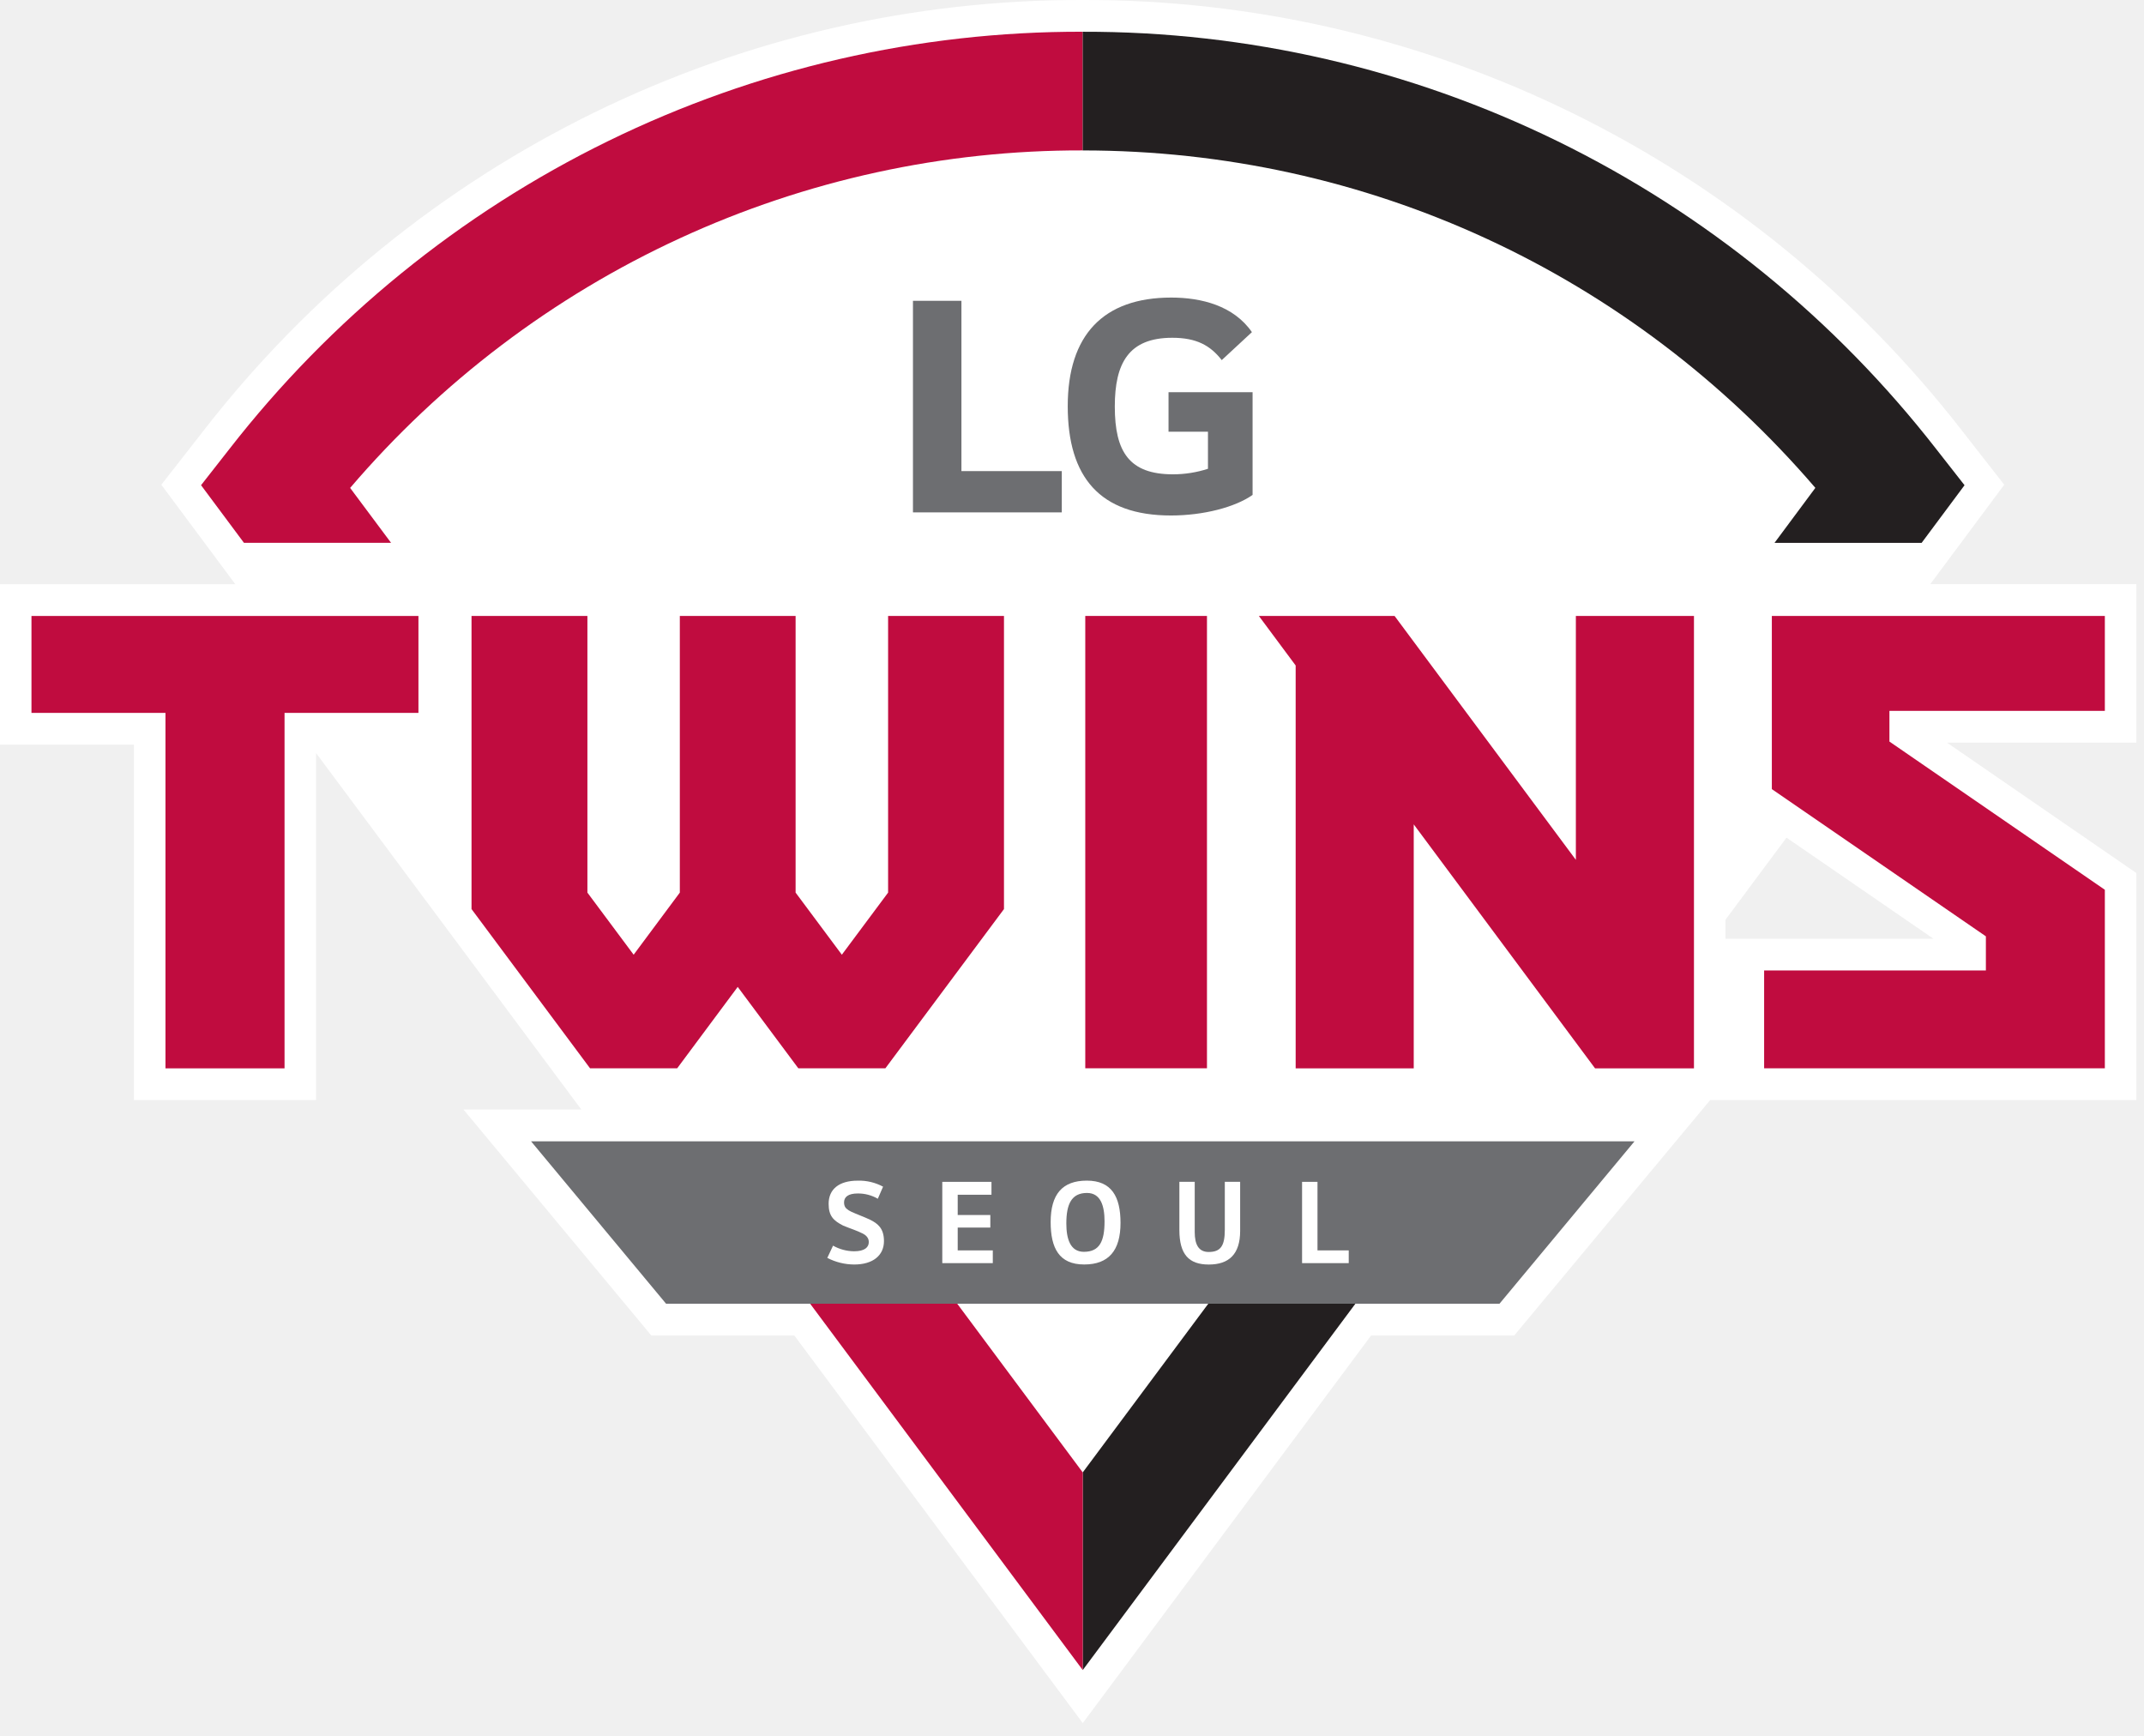
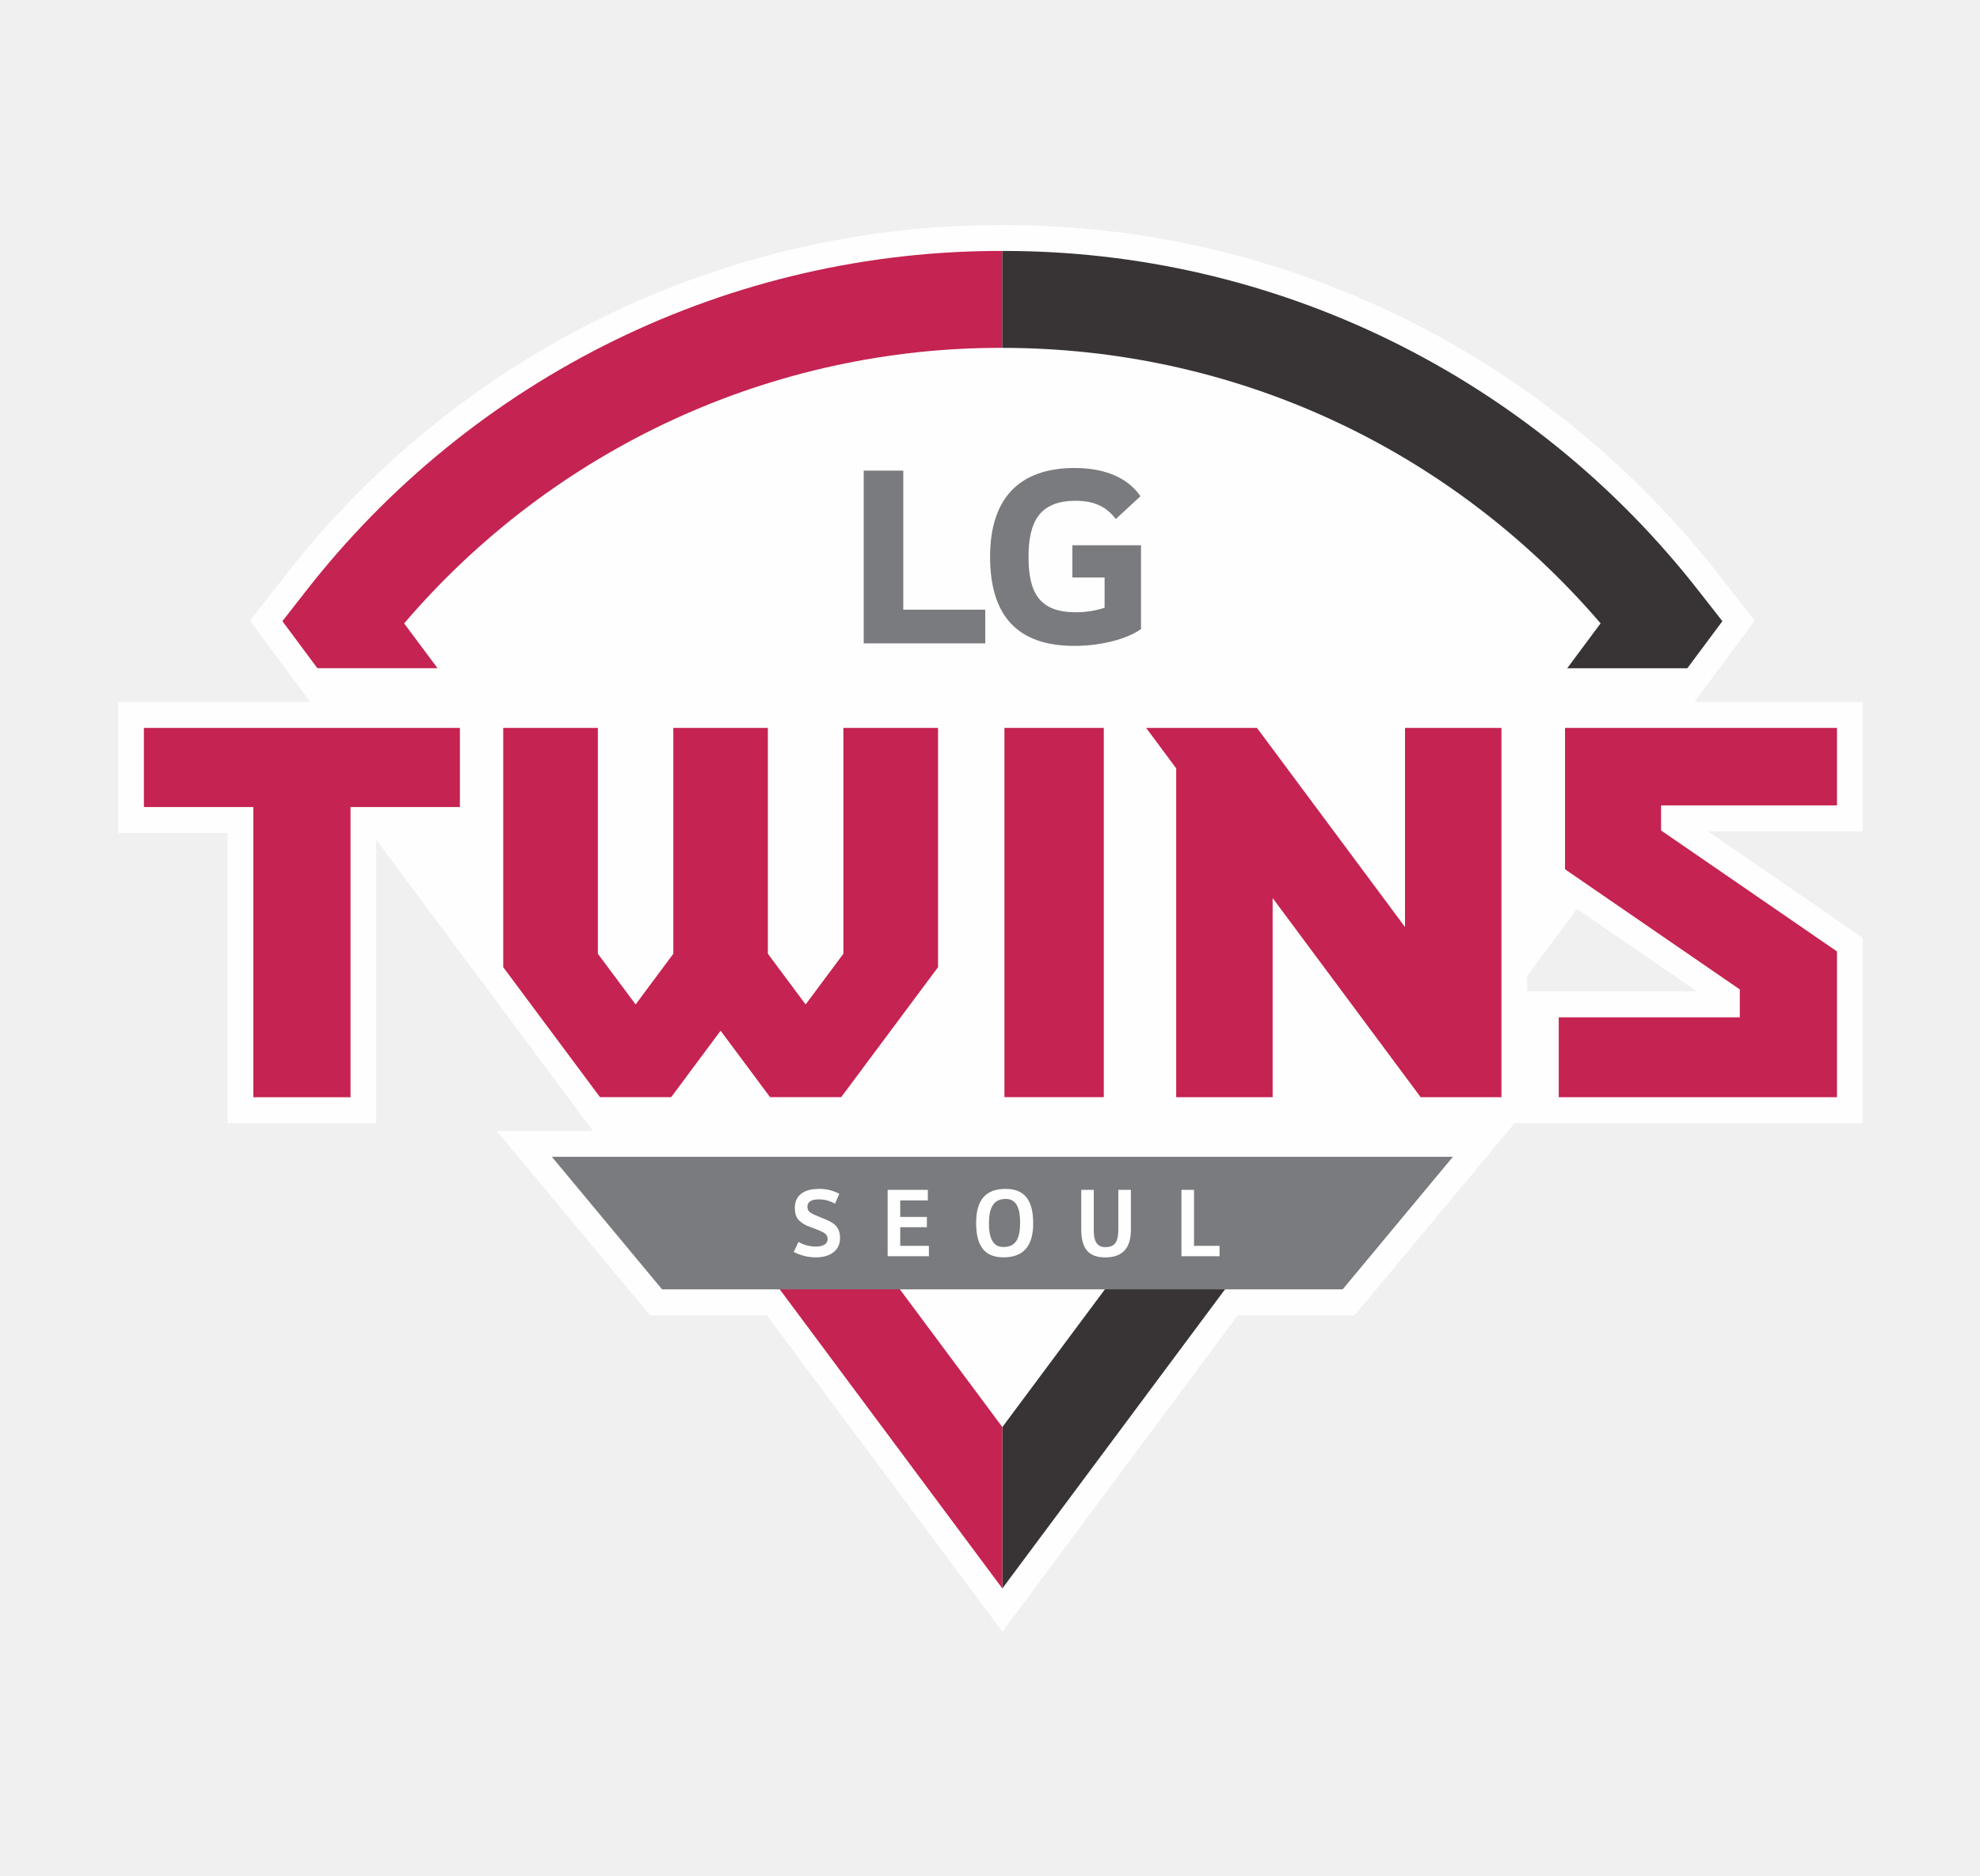
- <svg xmlns="http://www.w3.org/2000/svg" width="84" height="68" viewBox="0 0 84 68" fill="none">
-   <g clip-path="url(#clip0_3029_2904)">
-     <path d="M67.604 36.773V36.028L69.994 32.814L75.748 36.773H67.604ZM83.7 22.883H75.626L78.524 18.989L76.838 16.831C72.747 11.572 67.521 7.323 61.558 4.406C55.594 1.49 49.05 -0.017 42.422 -2.8078e-05C35.794 -0.017 29.25 1.49 23.286 4.406C17.323 7.323 12.097 11.572 8.006 16.831L6.32 18.989L9.221 22.887H0V29.172H5.247V43.094H12.382V29.499L22.776 43.466H18.159L25.519 52.318H31.122L42.422 67.5L53.718 52.318H59.325L67.003 43.094H83.7V34.2L76.282 29.094H83.7V22.883Z" fill="white" />
-     <path d="M42.52 41.849H47.288V24.129H42.52V41.849Z" fill="#C00C3F" />
-     <path d="M61.741 33.684L54.638 24.129H49.321L50.763 26.07V41.852H55.389V32.294L62.493 41.852H66.368V24.129H61.741V33.684Z" fill="#C00C3F" />
-     <path d="M34.795 24.13V34.967L32.983 37.4L31.171 34.967V24.13H26.635V34.967L24.826 37.4L23.014 34.967V24.13H18.474V35.612L23.117 41.849H26.532L28.903 38.661L31.277 41.849H34.689L39.335 35.612V24.13H34.795Z" fill="#C00C3F" />
-     <path d="M42.421 57.68V65.423L55.764 47.497H50L42.421 57.68Z" fill="#231F20" />
-     <path d="M42.421 65.424V57.681L34.842 47.495H29.079L42.421 65.424Z" fill="#C00C3F" />
-     <path d="M41.6 18.455H37.668V11.784H35.769V20.072H41.6V18.455Z" fill="#6D6E71" />
-     <path d="M45.875 20.194C47.153 20.194 48.397 19.867 49.075 19.388V15.364H45.782V16.912H47.327V18.364C46.884 18.508 46.421 18.581 45.955 18.581C44.249 18.581 43.677 17.706 43.677 15.927C43.677 14.23 44.217 13.232 45.929 13.232C46.877 13.232 47.42 13.533 47.867 14.107L49.049 13.011C48.333 11.975 47.07 11.657 45.888 11.657C43.231 11.657 41.833 13.122 41.833 15.911C41.833 18.691 43.092 20.194 45.875 20.194Z" fill="#6D6E71" />
-     <path d="M20.807 44.711L26.095 51.071H58.75L64.038 44.711H20.807Z" fill="#6D6E71" />
-     <path d="M32.638 48.797C32.889 48.939 33.172 49.015 33.461 49.018C33.881 49.018 34.039 48.859 34.039 48.655C34.039 48.464 33.885 48.367 33.811 48.328C33.573 48.205 33.293 48.12 33.036 48.013C32.657 47.819 32.465 47.638 32.465 47.158C32.465 46.591 32.866 46.251 33.608 46.251C33.953 46.242 34.294 46.323 34.598 46.487L34.392 46.96C34.154 46.822 33.883 46.751 33.608 46.753C33.223 46.753 33.069 46.896 33.069 47.106C33.069 47.21 33.101 47.291 33.162 47.346C33.219 47.397 33.284 47.438 33.354 47.469C33.554 47.563 33.849 47.667 34.093 47.783C34.389 47.932 34.633 48.117 34.633 48.619C34.633 49.183 34.196 49.536 33.47 49.536C33.102 49.535 32.74 49.446 32.413 49.277L32.638 48.797Z" fill="white" />
-     <path d="M36.918 46.298H38.845V46.803H37.522V47.597H38.8V48.089H37.522V48.983H38.897V49.482H36.918V46.298Z" fill="white" />
-     <path d="M41.778 47.928C41.778 48.537 41.935 49.039 42.465 49.039C43.088 49.039 43.275 48.615 43.275 47.844C43.275 47.241 43.124 46.733 42.587 46.733C41.983 46.733 41.778 47.167 41.778 47.928ZM43.901 47.906C43.901 48.991 43.435 49.535 42.478 49.535C41.492 49.535 41.164 48.89 41.164 47.873C41.164 46.785 41.62 46.25 42.581 46.25C43.554 46.25 43.901 46.882 43.901 47.906Z" fill="white" />
-     <path d="M46.207 46.297H46.808V48.261C46.808 48.75 46.959 49.045 47.354 49.045C47.82 49.045 47.987 48.811 47.987 48.176V46.297H48.588V48.218C48.588 49.139 48.144 49.537 47.36 49.537C46.583 49.537 46.207 49.145 46.207 48.183V46.297Z" fill="white" />
-     <path d="M51.014 46.298H51.618V48.983H52.842V49.482H51.014V46.298Z" fill="white" />
-     <path d="M42.422 5.892V1.243C35.98 1.227 29.62 2.692 23.825 5.527C18.029 8.362 12.951 12.493 8.976 17.604L7.877 19.007L9.558 21.265H15.322L13.718 19.114C17.274 14.953 21.68 11.617 26.635 9.335C31.589 7.052 36.975 5.878 42.422 5.892Z" fill="#C00C3F" />
-     <path d="M76.969 19.008L75.87 17.605C71.894 12.494 66.815 8.364 61.019 5.529C55.223 2.694 48.863 1.228 42.421 1.244V5.893C53.528 5.893 63.892 10.688 71.124 19.112L69.524 21.266H75.288L76.969 19.008Z" fill="#231F20" />
-     <path d="M1.233 27.927H6.483V41.852H11.148V27.927H16.394V24.13H1.233V27.927Z" fill="#C00C3F" />
-     <path d="M82.466 27.848V24.129H69.419V30.913L77.805 36.68V38.018H69.117V41.851H82.466V34.856L74.026 29.05V27.848H82.466Z" fill="#C00C3F" />
+ <svg xmlns="http://www.w3.org/2000/svg" width="95" height="90" viewBox="0 0 95 90" fill="none">
+   <g opacity="0.9">
+     <g clip-path="url(#clip0_3029_2902)">
+       <path d="M73.275 47.573V46.827L75.665 43.614L81.419 47.573H73.275ZM89.371 33.683H81.297L84.195 29.789L82.509 27.631C78.418 22.372 73.192 18.123 67.229 15.206C61.265 12.29 54.721 10.783 48.093 10.8C41.465 10.783 34.921 12.29 28.957 15.206C22.994 18.123 17.768 22.372 13.678 27.631L11.991 29.789L14.892 33.686H5.671V39.972H10.918V53.894H18.053V40.299L28.447 54.266H23.83L31.191 63.118H36.794L48.093 78.3L59.389 63.118H64.996L72.674 53.894H89.371V45L81.953 39.894H89.371V33.683Z" fill="white" />
+       <path d="M48.192 52.648H52.959V34.929H48.192V52.648Z" fill="#C00C3F" />
+       <path d="M67.412 44.484L60.309 34.929H54.992L56.434 36.87V52.651H61.061V43.094L68.164 52.651H72.039V34.929H67.412V44.484Z" fill="#C00C3F" />
+       <path d="M40.466 34.929V45.767L38.654 48.2L36.842 45.767V34.929H32.306V45.767L30.497 48.2L28.685 45.767V34.929H24.145V46.412L28.788 52.648H32.203L34.574 49.46L36.948 52.648H40.36L45.006 46.412V34.929H40.466Z" fill="#C00C3F" />
+       <path d="M48.093 68.48V76.223L61.435 58.297H55.672L48.093 68.48Z" fill="#231F20" />
+       <path d="M48.093 76.224V68.481L40.514 58.294H34.75L48.093 76.224Z" fill="#C00C3F" />
+       <path d="M47.272 29.255H43.339V22.584H41.44V30.872H47.272V29.255Z" fill="#6D6E71" />
+       <path d="M51.546 30.994C52.825 30.994 54.068 30.667 54.746 30.187V26.163H51.453V27.712H52.998V29.164C52.555 29.308 52.092 29.381 51.626 29.381C49.92 29.381 49.348 28.506 49.348 26.727C49.348 25.029 49.888 24.032 51.6 24.032C52.548 24.032 53.091 24.333 53.538 24.906L54.72 23.811C54.004 22.774 52.741 22.457 51.559 22.457C48.902 22.457 47.504 23.921 47.504 26.711C47.504 29.491 48.764 30.994 51.546 30.994Z" fill="#6D6E71" />
+       <path d="M26.478 55.511L31.766 61.871H64.421L69.709 55.511H26.478Z" fill="#6D6E71" />
+       <path d="M38.309 59.597C38.561 59.739 38.843 59.815 39.132 59.818C39.553 59.818 39.71 59.659 39.71 59.455C39.71 59.264 39.556 59.166 39.482 59.127C39.244 59.004 38.965 58.92 38.708 58.813C38.328 58.619 38.136 58.437 38.136 57.958C38.136 57.391 38.537 57.051 39.279 57.051C39.624 57.041 39.965 57.123 40.269 57.287L40.063 57.76C39.825 57.622 39.554 57.55 39.279 57.553C38.894 57.553 38.74 57.695 38.74 57.906C38.74 58.01 38.772 58.091 38.833 58.146C38.89 58.197 38.955 58.238 39.026 58.269C39.225 58.363 39.52 58.467 39.764 58.583C40.06 58.732 40.304 58.917 40.304 59.419C40.304 59.983 39.867 60.336 39.141 60.336C38.774 60.335 38.411 60.246 38.084 60.077L38.309 59.597Z" fill="white" />
+       <path d="M42.589 57.097H44.517V57.603H43.193V58.397H44.472V58.889H43.193V59.783H44.568V60.282H42.589V57.097Z" fill="white" />
+       <path d="M47.449 58.728C47.449 59.337 47.606 59.839 48.136 59.839C48.759 59.839 48.946 59.415 48.946 58.644C48.946 58.041 48.795 57.532 48.258 57.532C47.654 57.532 47.449 57.967 47.449 58.728ZM49.572 58.705C49.572 59.791 49.106 60.335 48.149 60.335C47.163 60.335 46.835 59.69 46.835 58.673C46.835 57.584 47.291 57.05 48.252 57.05C49.225 57.05 49.572 57.681 49.572 58.705Z" fill="white" />
+       <path d="M51.878 57.097H52.479V59.06C52.479 59.55 52.63 59.844 53.025 59.844C53.491 59.844 53.658 59.611 53.658 58.976V57.097H54.259V59.018C54.259 59.938 53.816 60.337 53.032 60.337C52.254 60.337 51.878 59.945 51.878 58.983V57.097Z" fill="white" />
+       <path d="M56.685 57.097H57.289V59.783H58.513V60.282H56.685V57.097Z" fill="white" />
+       <path d="M48.093 16.692V12.042C41.651 12.027 35.291 13.492 29.496 16.327C23.7 19.162 18.622 23.292 14.647 28.404L13.549 29.807L15.229 32.065H20.993L19.39 29.914C22.945 25.753 27.351 22.417 32.306 20.134C37.26 17.852 42.646 16.678 48.093 16.692Z" fill="#C00C3F" />
+       <path d="M82.64 29.808L81.541 28.405C77.565 23.294 72.486 19.164 66.69 16.328C60.895 13.493 54.534 12.028 48.092 12.043V16.693C59.199 16.693 69.564 21.488 76.796 29.911L75.195 32.066H80.959L82.64 29.808Z" fill="#231F20" />
+       <path d="M6.904 38.727H12.154V52.652H16.819V38.727H22.066V34.93H6.904V38.727Z" fill="#C00C3F" />
+       <path d="M88.138 38.648V34.929H75.09V41.713L83.476 47.48V48.818H74.788V52.651H88.138V45.656L79.698 39.85V38.648H88.138Z" fill="#C00C3F" />
+     </g>
  </g>
  <defs>
-     <clipPath id="clip0_3029_2904">
-       <rect width="83.7" height="67.5" fill="white" />
+     <clipPath id="clip0_3029_2902">
+       <rect width="83.7" height="67.5" fill="white" transform="translate(5.67114 10.7998)" />
    </clipPath>
  </defs>
</svg>
